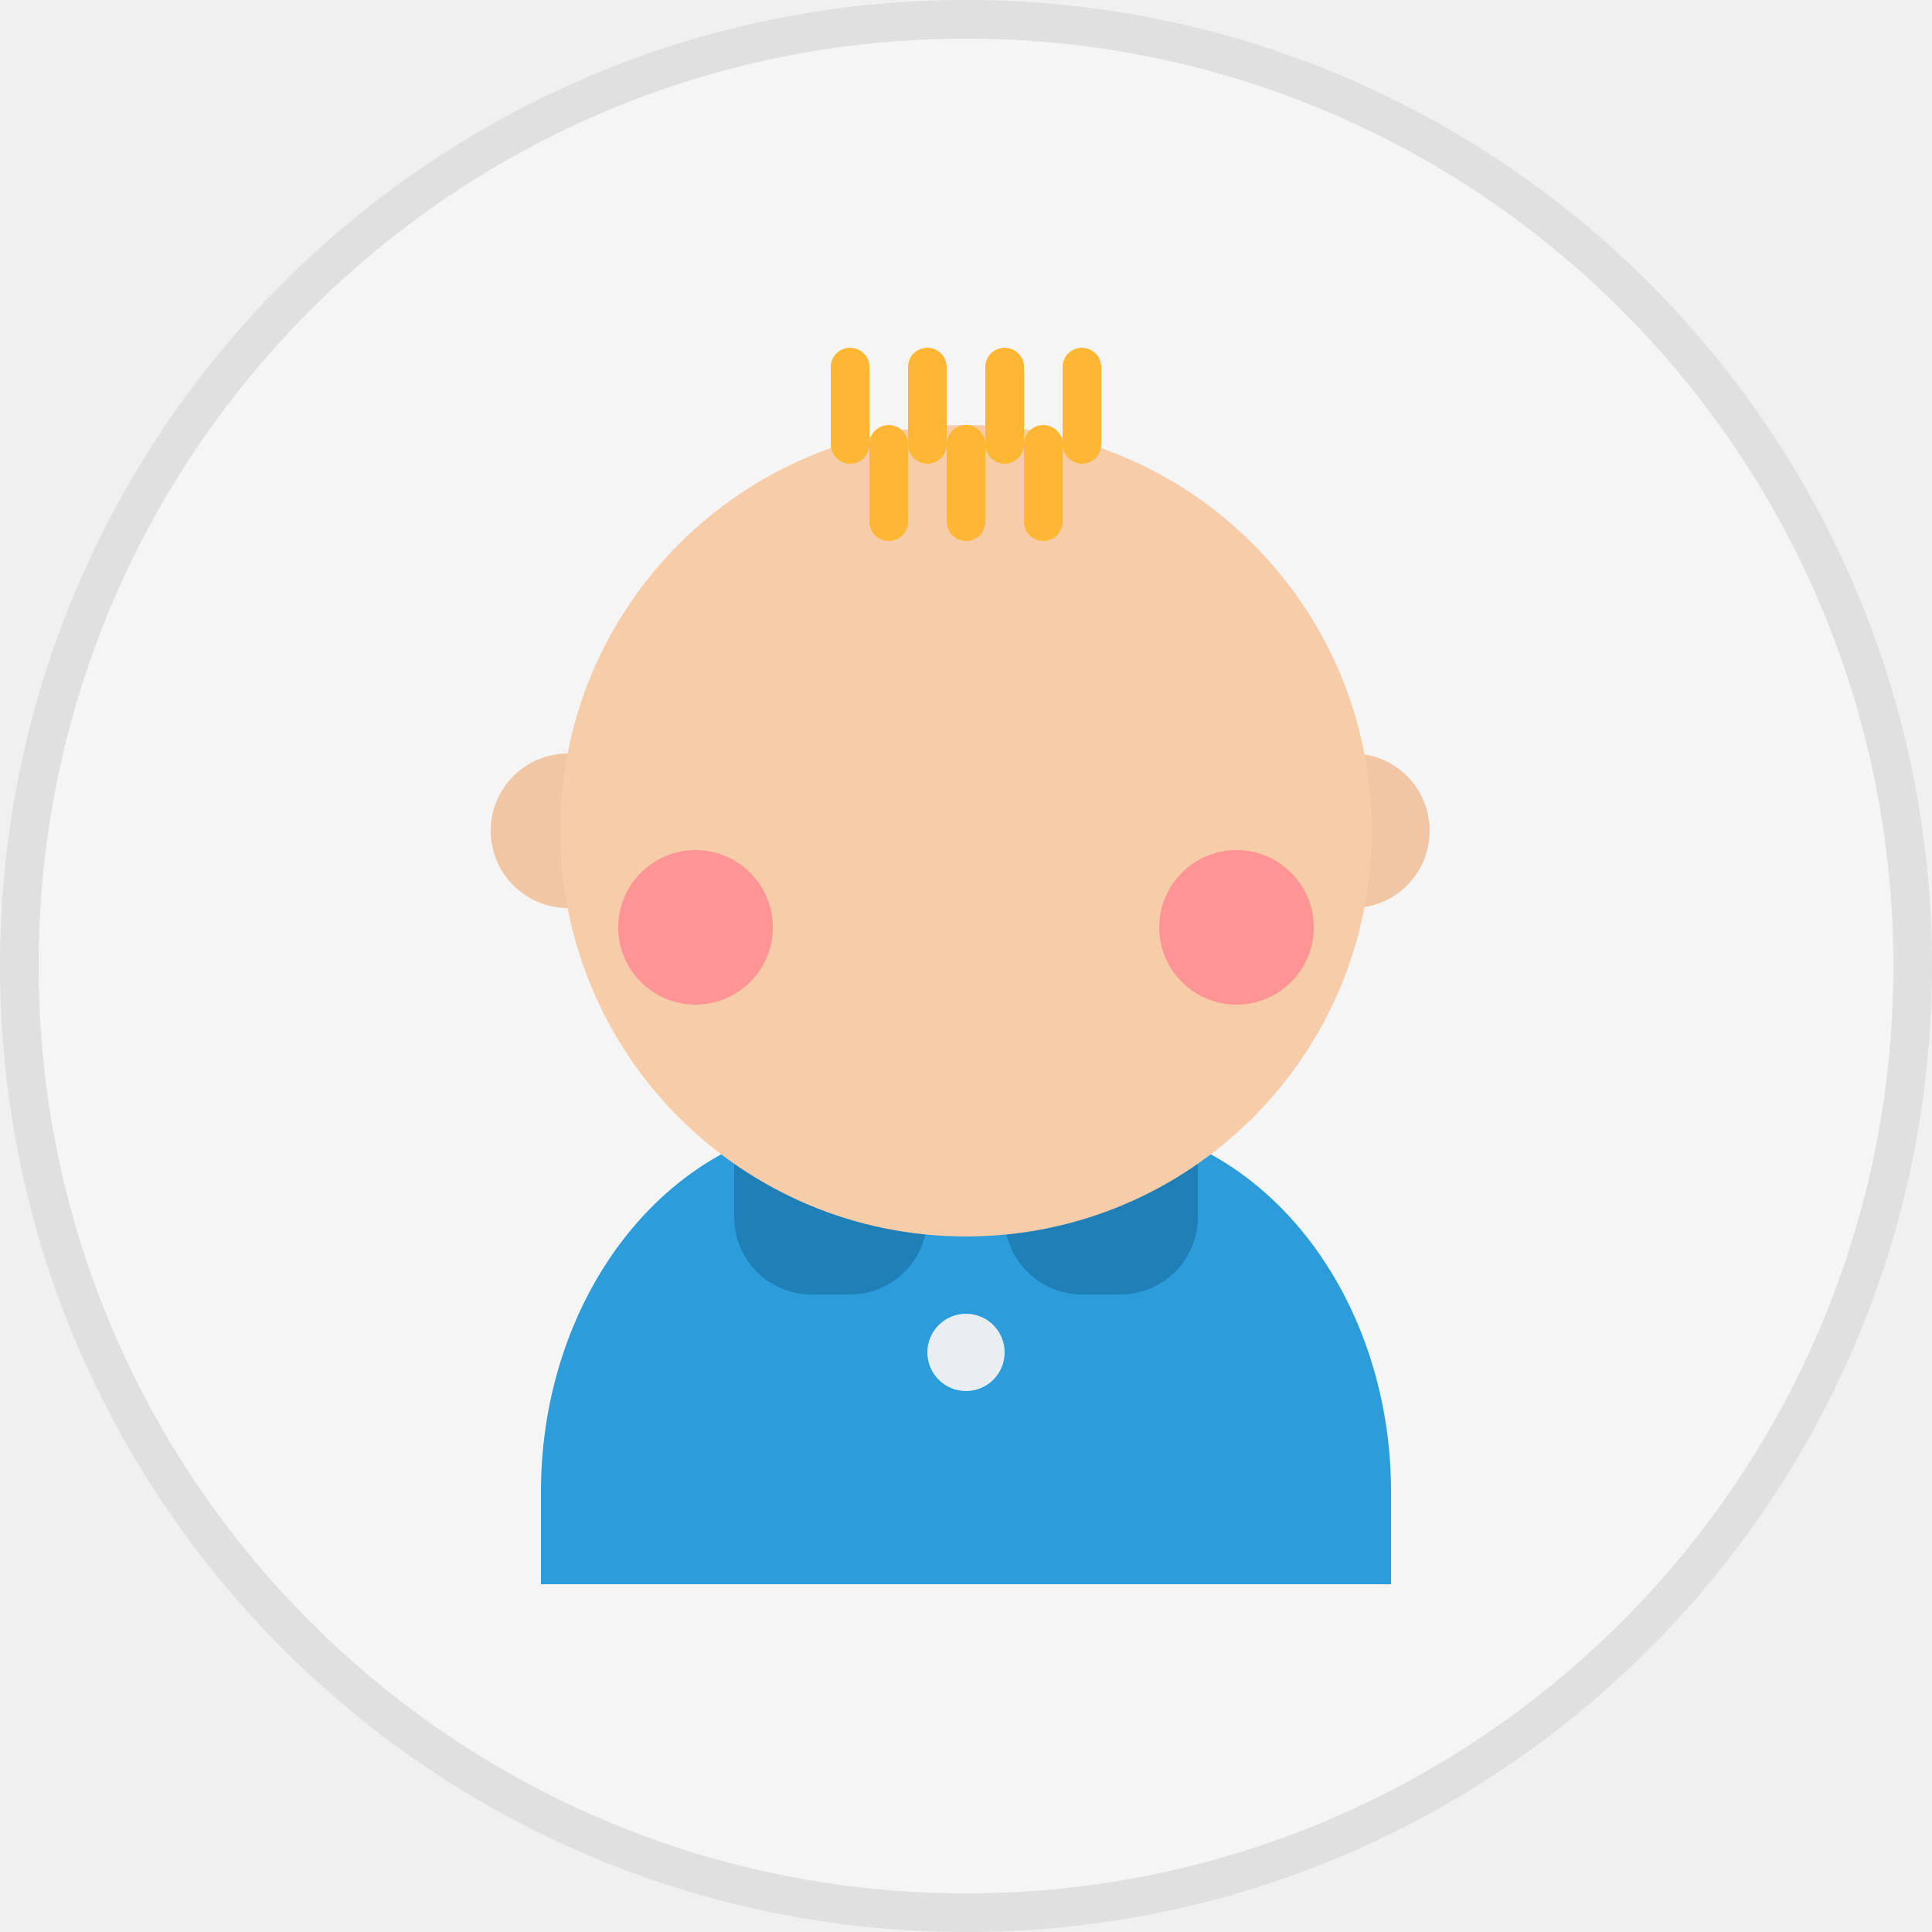
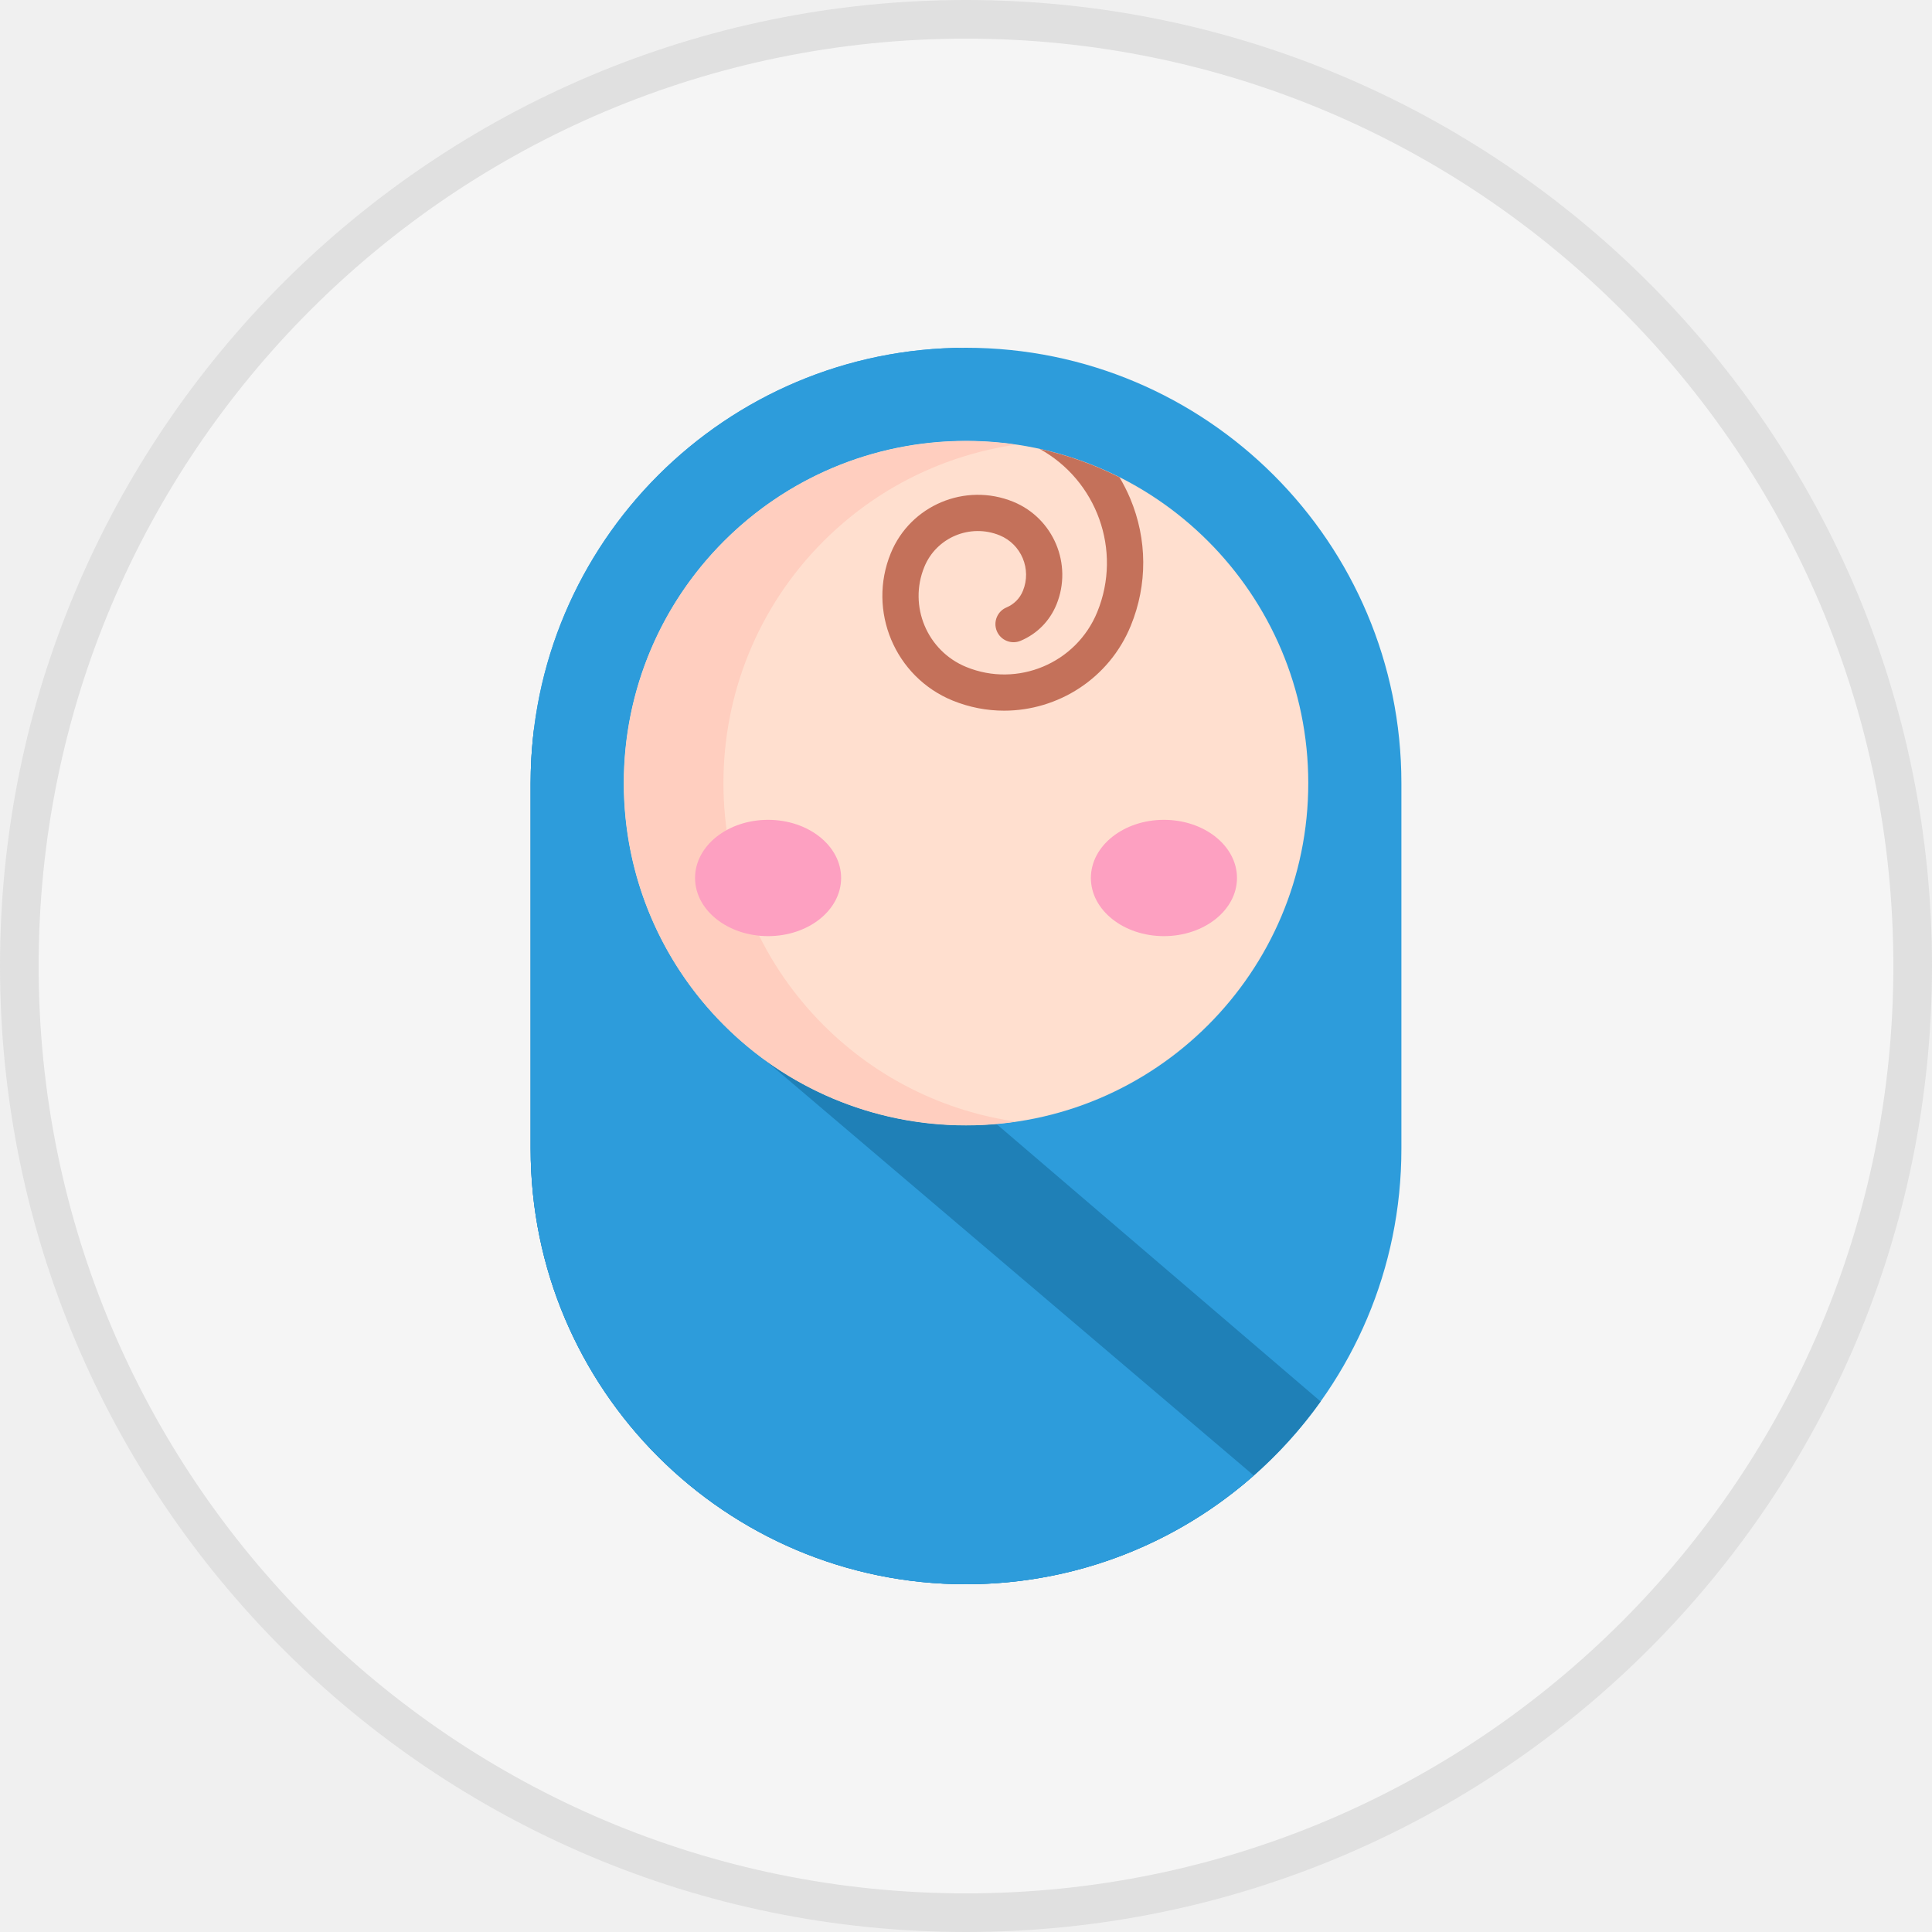
<svg xmlns="http://www.w3.org/2000/svg" width="50" height="50" viewBox="0 0 50 50" fill="none">
  <circle cx="25" cy="25" r="24.5" fill="#F5F5F5" stroke="#E0E0E0" />
-   <path d="M22 29H28C30.122 29 32.157 30.011 33.657 31.812C35.157 33.612 36 36.054 36 38.6V41H14V38.6C14 36.054 14.843 33.612 16.343 31.812C17.843 30.011 19.878 29 22 29Z" fill="#2D9CDB" />
-   <path d="M19 29.5H24V31.5C24 32.03 23.789 32.539 23.414 32.914C23.039 33.289 22.53 33.5 22 33.5H21C20.47 33.5 19.961 33.289 19.586 32.914C19.211 32.539 19 32.03 19 31.5V29.5Z" fill="#1F80B7" />
-   <path d="M26 29.5H31V31.5C31 32.03 30.789 32.539 30.414 32.914C30.039 33.289 29.53 33.5 29 33.5H28C27.47 33.5 26.961 33.289 26.586 32.914C26.211 32.539 26 32.03 26 31.5V29.5Z" fill="#1F80B7" />
-   <path d="M25 36C25.552 36 26 35.552 26 35C26 34.448 25.552 34 25 34C24.448 34 24 34.448 24 35C24 35.552 24.448 36 25 36Z" fill="#E9EEF2" />
-   <path d="M14.7 23.5C15.805 23.5 16.7 22.605 16.7 21.5C16.7 20.395 15.805 19.5 14.7 19.5C13.596 19.5 12.7 20.395 12.7 21.5C12.7 22.605 13.596 23.5 14.7 23.5Z" fill="#F0C6A4" />
-   <path d="M35 23.5C36.105 23.5 37 22.605 37 21.5C37 20.395 36.105 19.5 35 19.5C33.895 19.5 33 20.395 33 21.5C33 22.605 33.895 23.5 35 23.5Z" fill="#F0C6A4" />
-   <path d="M25 32C30.799 32 35.5 27.299 35.5 21.5C35.5 15.701 30.799 11 25 11C19.201 11 14.5 15.701 14.5 21.5C14.5 27.299 19.201 32 25 32Z" fill="#F7CCA9" />
-   <path d="M22 12C21.867 12 21.74 11.947 21.646 11.854C21.553 11.76 21.5 11.633 21.5 11.5V9.5C21.5 9.367 21.553 9.24 21.646 9.146C21.74 9.053 21.867 9 22 9C22.133 9 22.26 9.053 22.354 9.146C22.447 9.24 22.5 9.367 22.5 9.5V11.5C22.5 11.633 22.447 11.76 22.354 11.854C22.26 11.947 22.133 12 22 12Z" fill="#FFB632" />
-   <path d="M23 14C22.867 14 22.74 13.947 22.646 13.854C22.553 13.76 22.5 13.633 22.5 13.5V11.5C22.5 11.367 22.553 11.24 22.646 11.146C22.74 11.053 22.867 11 23 11C23.133 11 23.26 11.053 23.354 11.146C23.447 11.24 23.5 11.367 23.5 11.5V13.5C23.5 13.633 23.447 13.76 23.354 13.854C23.26 13.947 23.133 14 23 14Z" fill="#FFB632" />
-   <path d="M25 14C24.867 14 24.74 13.947 24.646 13.854C24.553 13.76 24.5 13.633 24.5 13.5V11.5C24.5 11.367 24.553 11.24 24.646 11.146C24.74 11.053 24.867 11 25 11C25.133 11 25.26 11.053 25.354 11.146C25.447 11.24 25.5 11.367 25.5 11.5V13.5C25.5 13.633 25.447 13.76 25.354 13.854C25.26 13.947 25.133 14 25 14Z" fill="#FFB632" />
-   <path d="M27 14C26.867 14 26.74 13.947 26.646 13.854C26.553 13.76 26.5 13.633 26.5 13.5V11.5C26.5 11.367 26.553 11.24 26.646 11.146C26.74 11.053 26.867 11 27 11C27.133 11 27.26 11.053 27.354 11.146C27.447 11.24 27.5 11.367 27.5 11.5V13.5C27.5 13.633 27.447 13.76 27.354 13.854C27.26 13.947 27.133 14 27 14Z" fill="#FFB632" />
-   <path d="M24 12C23.867 12 23.74 11.947 23.646 11.854C23.553 11.76 23.5 11.633 23.5 11.5V9.5C23.5 9.367 23.553 9.24 23.646 9.146C23.74 9.053 23.867 9 24 9C24.133 9 24.26 9.053 24.354 9.146C24.447 9.24 24.5 9.367 24.5 9.5V11.5C24.5 11.633 24.447 11.76 24.354 11.854C24.26 11.947 24.133 12 24 12Z" fill="#FFB632" />
-   <path d="M26 12C25.867 12 25.74 11.947 25.646 11.854C25.553 11.76 25.5 11.633 25.5 11.5V9.5C25.5 9.367 25.553 9.24 25.646 9.146C25.74 9.053 25.867 9 26 9C26.133 9 26.26 9.053 26.354 9.146C26.447 9.24 26.5 9.367 26.5 9.5V11.5C26.5 11.633 26.447 11.76 26.354 11.854C26.26 11.947 26.133 12 26 12Z" fill="#FFB632" />
-   <path d="M28 12C27.867 12 27.74 11.947 27.646 11.854C27.553 11.76 27.5 11.633 27.5 11.5V9.5C27.5 9.367 27.553 9.24 27.646 9.146C27.74 9.053 27.867 9 28 9C28.133 9 28.26 9.053 28.354 9.146C28.447 9.24 28.5 9.367 28.5 9.5V11.5C28.5 11.633 28.447 11.76 28.354 11.854C28.26 11.947 28.133 12 28 12Z" fill="#FFB632" />
-   <path d="M18 26C19.105 26 20 25.105 20 24C20 22.895 19.105 22 18 22C16.895 22 16 22.895 16 24C16 25.105 16.895 26 18 26Z" fill="#FF9494" />
-   <path d="M32 26C33.105 26 34 25.105 34 24C34 22.895 33.105 22 32 22C30.895 22 30 22.895 30 24C30 25.105 30.895 26 32 26Z" fill="#FF9494" />
+   <g clip-path="url(#clip0)">
+     <path d="M25 41C18.777 41 13.733 35.955 13.733 29.732V20.268C13.733 14.045 18.777 9 25 9C31.223 9 36.268 14.045 36.268 20.268V29.732C36.268 35.955 31.223 41 25 41Z" fill="#2D9CDB" />
+     <path d="M13.822 18.846C13.763 19.312 13.733 19.786 13.733 20.267V29.732C13.733 35.955 18.777 41 25 41C28.786 41 32.135 39.133 34.178 36.27L13.822 18.846Z" fill="#1F80B7" />
+     <path d="M25 11.415C24.334 11.415 23.793 10.874 23.793 10.207C23.793 9.54 24.334 9 25 9C18.777 9 13.733 14.045 13.733 20.268V29.732C13.733 35.955 18.777 41 25 41C27.854 41 30.459 39.939 32.444 38.19L32.445 38.184L18.737 26.531L25 11.415Z" fill="#2D9CDB" />
+     <path d="M25 29.125C29.892 29.125 33.858 25.159 33.858 20.268C33.858 15.376 29.892 11.41 25 11.41C20.109 11.41 16.143 15.376 16.143 20.268C16.143 25.159 20.109 29.125 25 29.125Z" fill="#FFDFCF" />
+     <path d="M21.313 26.531C17.859 23.077 17.859 17.458 21.313 14.005C22.712 12.606 24.466 11.774 26.288 11.508C23.613 11.118 20.792 11.95 18.737 14.005C15.284 17.458 15.284 23.077 18.737 26.531C20.792 28.585 23.613 29.417 26.288 29.027C24.466 28.762 22.712 27.93 21.313 26.531Z" fill="#FFCEBF" />
+     <path d="M19.878 24.227C20.922 24.227 21.768 23.553 21.768 22.722C21.768 21.89 20.922 21.217 19.878 21.217C18.834 21.217 17.988 21.89 17.988 22.722C17.988 23.553 18.834 24.227 19.878 24.227Z" fill="#FDA0C1" />
+     <path d="M30.122 24.227C31.166 24.227 32.013 23.553 32.013 22.722C32.013 21.89 31.166 21.217 30.122 21.217C29.079 21.217 28.232 21.89 28.232 22.722C28.232 23.553 29.079 24.227 30.122 24.227Z" fill="#FDA0C1" />
+     <path d="M28.397 15.839C27.855 17.166 26.335 17.804 25.008 17.262C23.994 16.848 23.506 15.686 23.921 14.673C24.232 13.909 25.107 13.543 25.87 13.854C26.432 14.084 26.703 14.729 26.473 15.291C26.394 15.486 26.243 15.638 26.049 15.72C25.81 15.82 25.698 16.095 25.798 16.333C25.898 16.572 26.173 16.684 26.412 16.584C26.837 16.406 27.167 16.072 27.341 15.646C27.766 14.605 27.265 13.412 26.224 12.986C24.983 12.479 23.56 13.076 23.053 14.318C22.443 15.81 23.161 17.52 24.653 18.13C25.09 18.308 25.541 18.392 25.986 18.392C27.381 18.392 28.706 17.562 29.265 16.193C29.7 15.129 29.694 13.959 29.249 12.899C29.169 12.709 29.076 12.527 28.973 12.353C28.325 12.026 27.631 11.777 26.904 11.617C28.381 12.429 29.05 14.242 28.397 15.839Z" fill="#C4715A" />
+   </g>
+   <defs>
+     <clipPath id="clip0">
+       <rect width="32" height="32" fill="white" transform="translate(9 9)" />
+     </clipPath>
+   </defs>
</svg>
